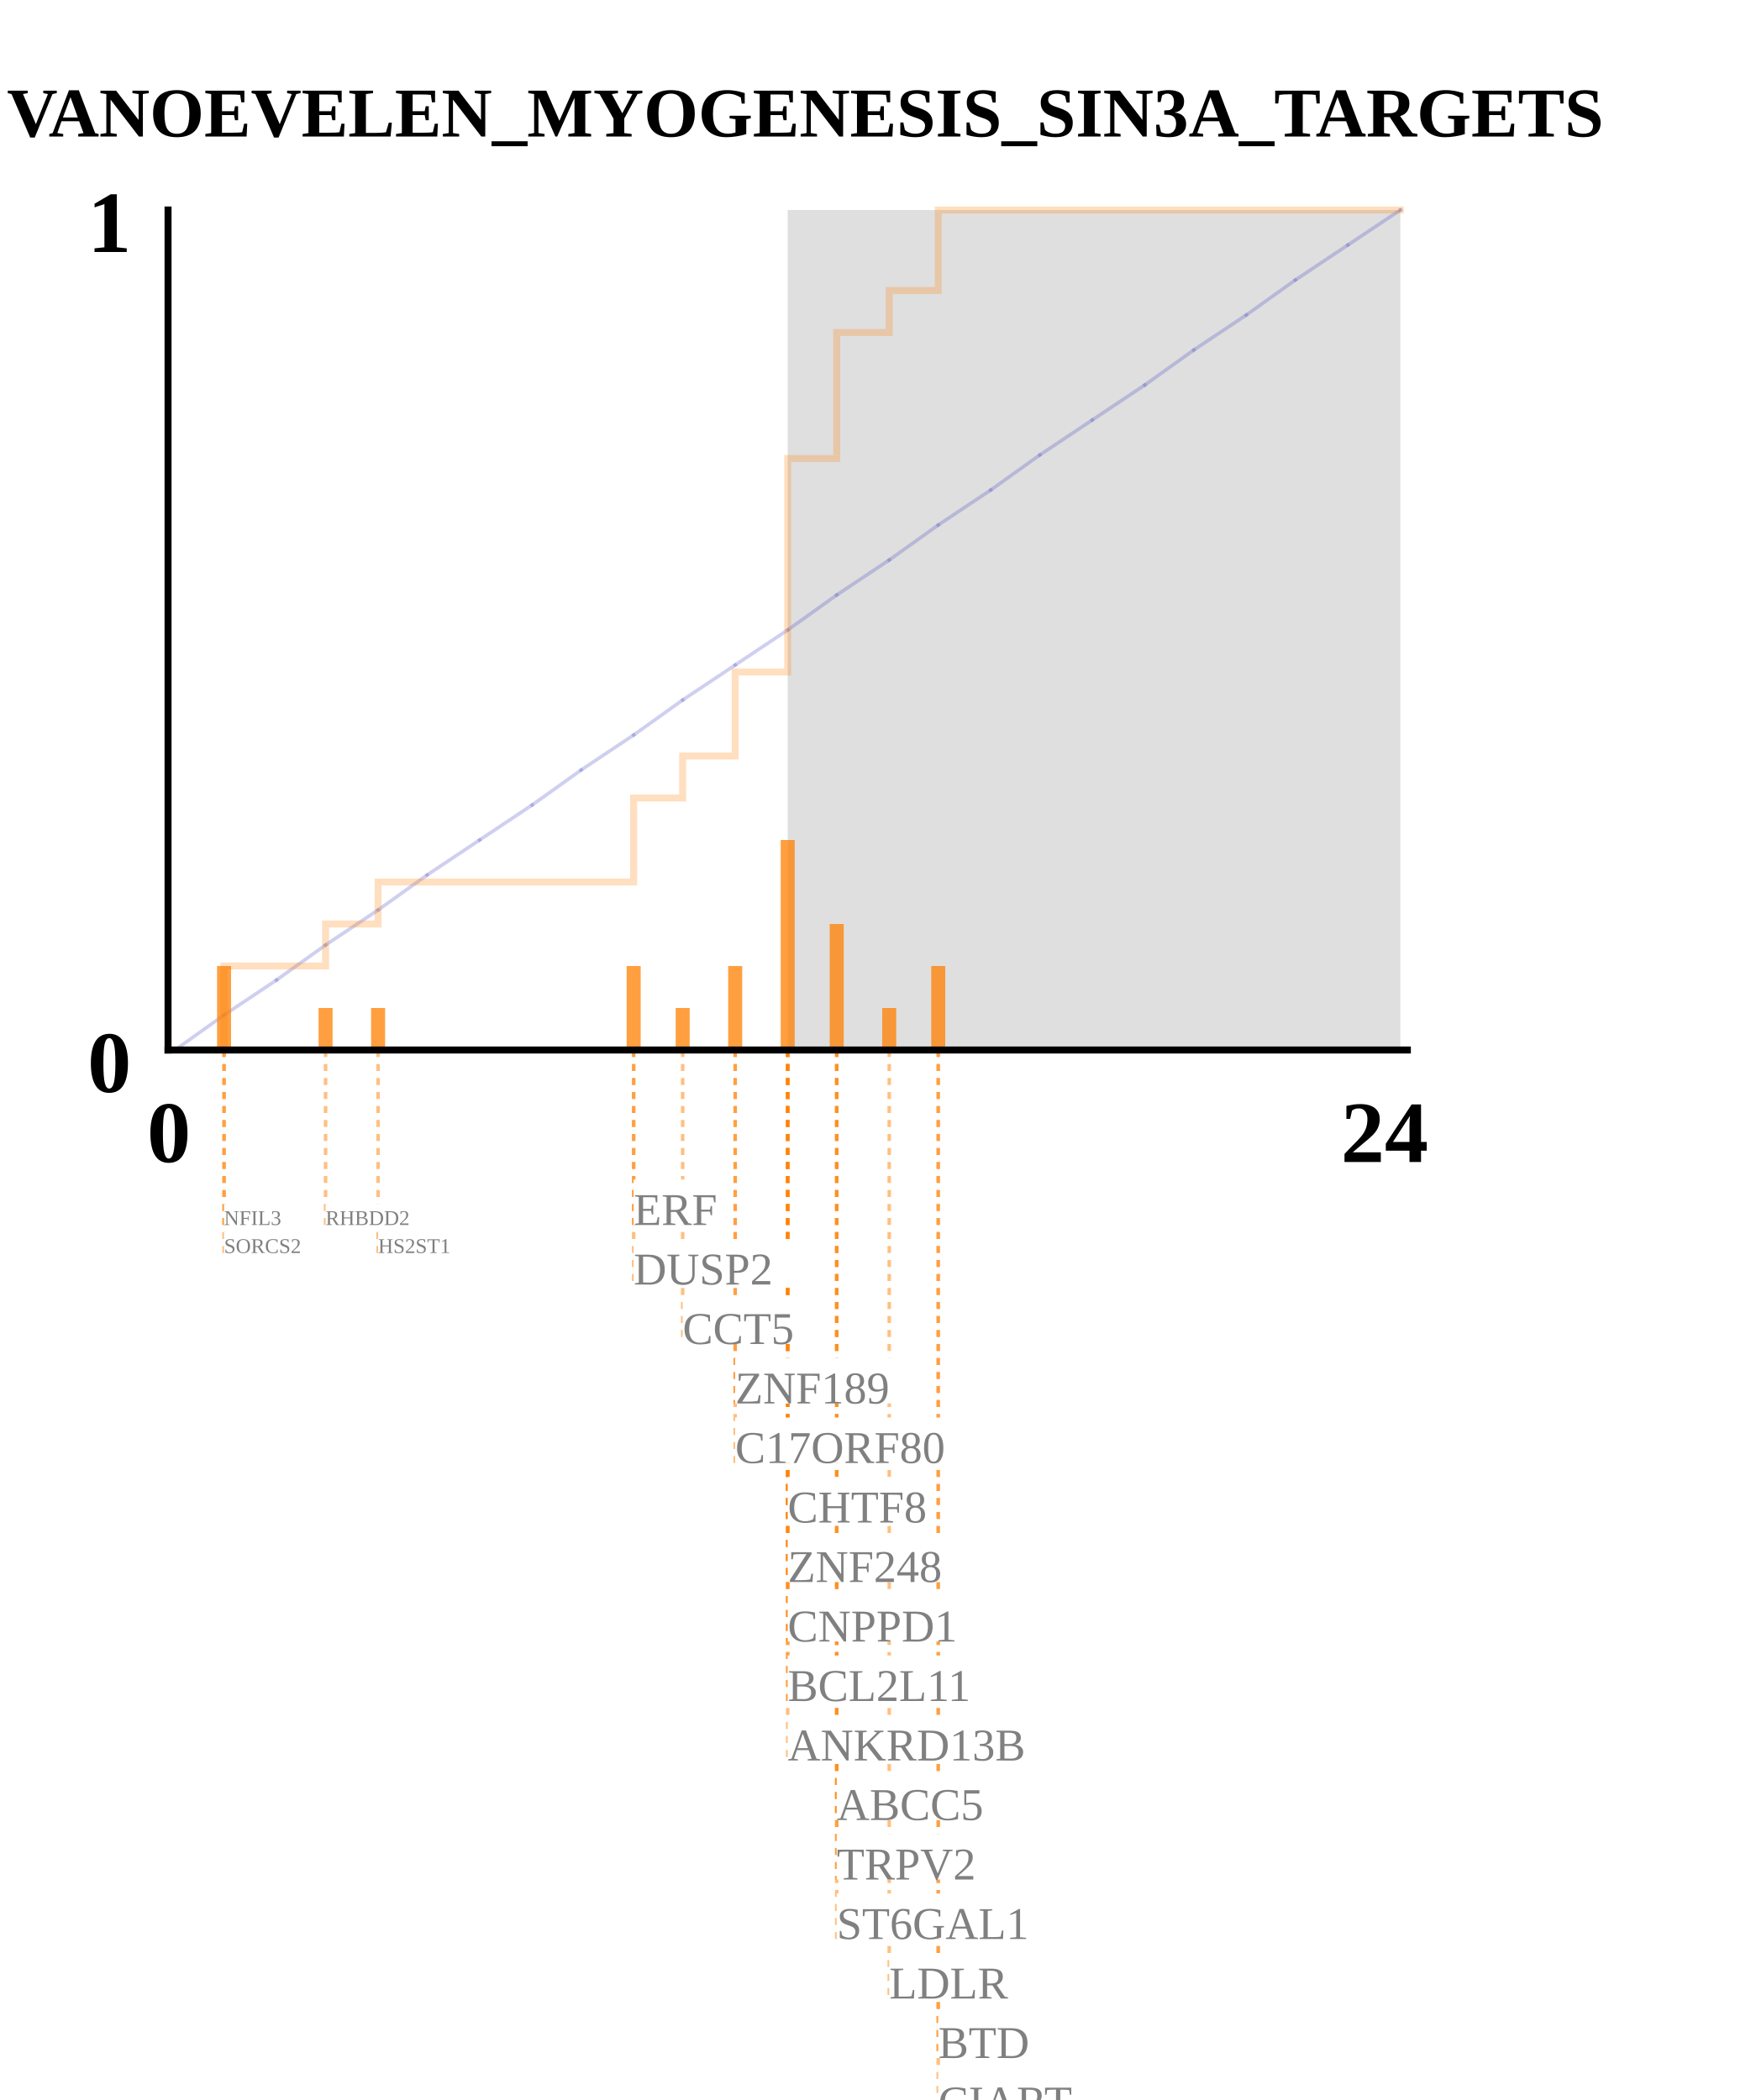
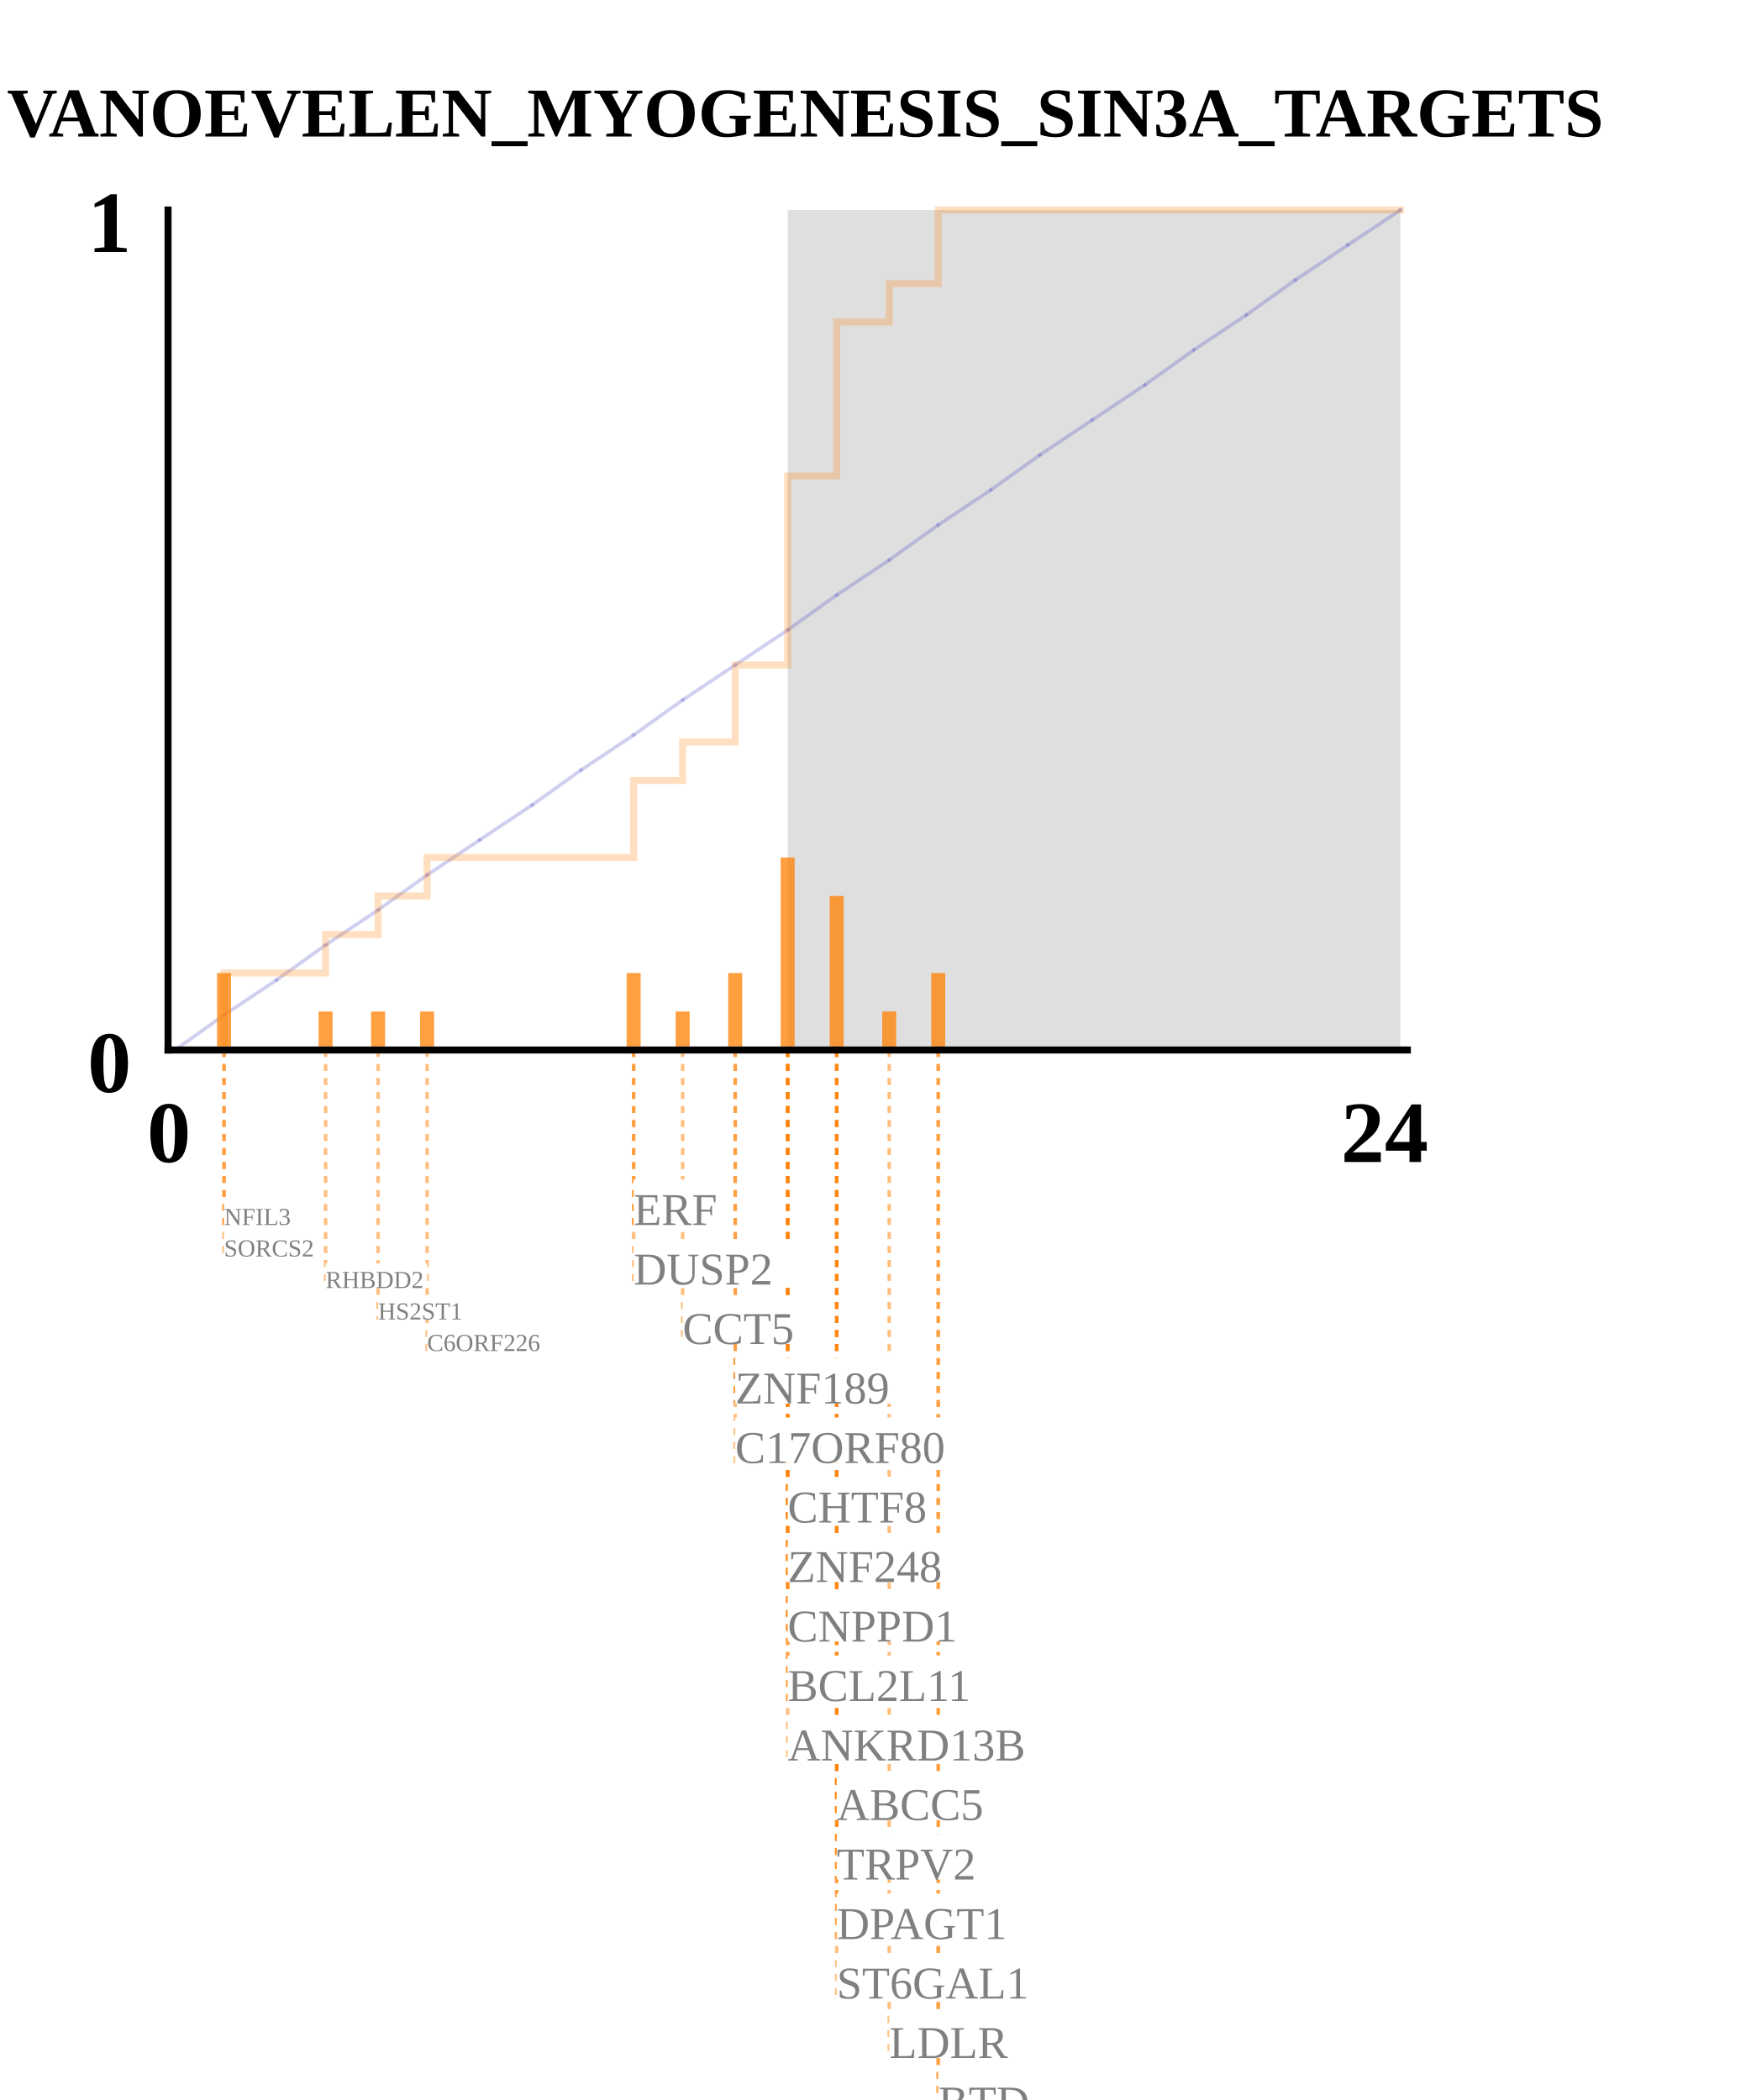
<svg xmlns="http://www.w3.org/2000/svg" height="158.75mm" version="1.1" viewBox="0 0 500 600" width="132.292mm" x="0mm" y="0mm">
  <rect height="1200" style="fill:rgb(255,255,255);stroke:none;" width="1000" x="0" y="0" />
  <rect height="240" style="fill:rgb(191,191,191);fill-opacity:0.498;stroke:none;" width="175" x="225" y="60" />
  <line style="fill:none;stroke:rgb(63,63,191);stroke-opacity:0.247;stroke-miterlimit:10;stroke-linecap:square;" x1="50" x2="50" y1="300" y2="300" />
  <line style="fill:none;stroke:rgb(63,63,191);stroke-opacity:0.247;stroke-miterlimit:10;stroke-linecap:square;" x1="50" x2="64" y1="300" y2="290" />
  <line style="fill:none;stroke:rgb(63,63,191);stroke-opacity:0.247;stroke-miterlimit:10;stroke-linecap:square;" x1="64" x2="79" y1="290" y2="280" />
  <line style="fill:none;stroke:rgb(63,63,191);stroke-opacity:0.247;stroke-miterlimit:10;stroke-linecap:square;" x1="79" x2="93" y1="280" y2="270" />
  <line style="fill:none;stroke:rgb(63,63,191);stroke-opacity:0.247;stroke-miterlimit:10;stroke-linecap:square;" x1="93" x2="108" y1="270" y2="260" />
  <line style="fill:none;stroke:rgb(63,63,191);stroke-opacity:0.247;stroke-miterlimit:10;stroke-linecap:square;" x1="108" x2="122" y1="260" y2="250" />
  <line style="fill:none;stroke:rgb(63,63,191);stroke-opacity:0.247;stroke-miterlimit:10;stroke-linecap:square;" x1="122" x2="137" y1="250" y2="240" />
  <line style="fill:none;stroke:rgb(63,63,191);stroke-opacity:0.247;stroke-miterlimit:10;stroke-linecap:square;" x1="137" x2="152" y1="240" y2="230" />
  <line style="fill:none;stroke:rgb(63,63,191);stroke-opacity:0.247;stroke-miterlimit:10;stroke-linecap:square;" x1="152" x2="166" y1="230" y2="220" />
  <line style="fill:none;stroke:rgb(63,63,191);stroke-opacity:0.247;stroke-miterlimit:10;stroke-linecap:square;" x1="166" x2="181" y1="220" y2="210" />
  <line style="fill:none;stroke:rgb(63,63,191);stroke-opacity:0.247;stroke-miterlimit:10;stroke-linecap:square;" x1="181" x2="195" y1="210" y2="200" />
  <line style="fill:none;stroke:rgb(63,63,191);stroke-opacity:0.247;stroke-miterlimit:10;stroke-linecap:square;" x1="195" x2="210" y1="200" y2="190" />
  <line style="fill:none;stroke:rgb(63,63,191);stroke-opacity:0.247;stroke-miterlimit:10;stroke-linecap:square;" x1="210" x2="225" y1="190" y2="180" />
  <line style="fill:none;stroke:rgb(63,63,191);stroke-opacity:0.247;stroke-miterlimit:10;stroke-linecap:square;" x1="225" x2="239" y1="180" y2="170" />
  <line style="fill:none;stroke:rgb(63,63,191);stroke-opacity:0.247;stroke-miterlimit:10;stroke-linecap:square;" x1="239" x2="254" y1="170" y2="160" />
  <line style="fill:none;stroke:rgb(63,63,191);stroke-opacity:0.247;stroke-miterlimit:10;stroke-linecap:square;" x1="254" x2="268" y1="160" y2="150" />
  <line style="fill:none;stroke:rgb(63,63,191);stroke-opacity:0.247;stroke-miterlimit:10;stroke-linecap:square;" x1="268" x2="283" y1="150" y2="140" />
  <line style="fill:none;stroke:rgb(63,63,191);stroke-opacity:0.247;stroke-miterlimit:10;stroke-linecap:square;" x1="283" x2="297" y1="140" y2="130" />
  <line style="fill:none;stroke:rgb(63,63,191);stroke-opacity:0.247;stroke-miterlimit:10;stroke-linecap:square;" x1="297" x2="312" y1="130" y2="120" />
  <line style="fill:none;stroke:rgb(63,63,191);stroke-opacity:0.247;stroke-miterlimit:10;stroke-linecap:square;" x1="312" x2="327" y1="120" y2="110" />
  <line style="fill:none;stroke:rgb(63,63,191);stroke-opacity:0.247;stroke-miterlimit:10;stroke-linecap:square;" x1="327" x2="341" y1="110" y2="100" />
  <line style="fill:none;stroke:rgb(63,63,191);stroke-opacity:0.247;stroke-miterlimit:10;stroke-linecap:square;" x1="341" x2="356" y1="100" y2="90" />
  <line style="fill:none;stroke:rgb(63,63,191);stroke-opacity:0.247;stroke-miterlimit:10;stroke-linecap:square;" x1="356" x2="370" y1="90" y2="80" />
  <line style="fill:none;stroke:rgb(63,63,191);stroke-opacity:0.247;stroke-miterlimit:10;stroke-linecap:square;" x1="370" x2="385" y1="80" y2="70" />
  <line style="fill:none;stroke:rgb(63,63,191);stroke-opacity:0.247;stroke-miterlimit:10;stroke-linecap:square;" x1="385" x2="400" y1="70" y2="60" />
  <line style="fill:none;stroke:rgb(63,63,191);stroke-opacity:0.247;stroke-miterlimit:10;stroke-linecap:square;" x1="400" x2="400" y1="60" y2="60" />
-   <rect height="24" style="fill:rgb(255,127,0);fill-opacity:0.749;stroke:none;" width="4" x="62" y="276" />
+   <rect height="21" style="fill:rgb(255,127,0);fill-opacity:0.749;stroke:none;" width="4" x="62" y="278" />
  <line style="fill:none;stroke:rgb(255,127,0);stroke-opacity:0.247;stroke-width:2;stroke-miterlimit:10;stroke-linecap:square;" x1="50" x2="64" y1="300" y2="300" />
-   <line style="fill:none;stroke:rgb(255,127,0);stroke-opacity:0.247;stroke-width:2;stroke-miterlimit:10;stroke-linecap:square;" x1="64" x2="64" y1="298" y2="278" />
-   <rect height="12" style="fill:rgb(255,127,0);fill-opacity:0.749;stroke:none;" width="4" x="91" y="288" />
-   <line style="fill:none;stroke:rgb(255,127,0);stroke-opacity:0.247;stroke-width:2;stroke-miterlimit:10;stroke-linecap:square;" x1="64" x2="93" y1="276" y2="276" />
-   <line style="fill:none;stroke:rgb(255,127,0);stroke-opacity:0.247;stroke-width:2;stroke-miterlimit:10;stroke-linecap:square;" x1="93" x2="93" y1="274" y2="266" />
-   <rect height="12" style="fill:rgb(255,127,0);fill-opacity:0.749;stroke:none;" width="4" x="106" y="288" />
-   <line style="fill:none;stroke:rgb(255,127,0);stroke-opacity:0.247;stroke-width:2;stroke-miterlimit:10;stroke-linecap:square;" x1="93" x2="108" y1="264" y2="264" />
-   <line style="fill:none;stroke:rgb(255,127,0);stroke-opacity:0.247;stroke-width:2;stroke-miterlimit:10;stroke-linecap:square;" x1="108" x2="108" y1="262" y2="254" />
-   <rect height="24" style="fill:rgb(255,127,0);fill-opacity:0.749;stroke:none;" width="4" x="179" y="276" />
-   <line style="fill:none;stroke:rgb(255,127,0);stroke-opacity:0.247;stroke-width:2;stroke-miterlimit:10;stroke-linecap:square;" x1="108" x2="181" y1="252" y2="252" />
-   <line style="fill:none;stroke:rgb(255,127,0);stroke-opacity:0.247;stroke-width:2;stroke-miterlimit:10;stroke-linecap:square;" x1="181" x2="181" y1="250" y2="230" />
-   <rect height="12" style="fill:rgb(255,127,0);fill-opacity:0.749;stroke:none;" width="4" x="193" y="288" />
-   <line style="fill:none;stroke:rgb(255,127,0);stroke-opacity:0.247;stroke-width:2;stroke-miterlimit:10;stroke-linecap:square;" x1="181" x2="195" y1="228" y2="228" />
-   <line style="fill:none;stroke:rgb(255,127,0);stroke-opacity:0.247;stroke-width:2;stroke-miterlimit:10;stroke-linecap:square;" x1="195" x2="195" y1="226" y2="218" />
-   <rect height="24" style="fill:rgb(255,127,0);fill-opacity:0.749;stroke:none;" width="4" x="208" y="276" />
-   <line style="fill:none;stroke:rgb(255,127,0);stroke-opacity:0.247;stroke-width:2;stroke-miterlimit:10;stroke-linecap:square;" x1="195" x2="210" y1="216" y2="216" />
-   <line style="fill:none;stroke:rgb(255,127,0);stroke-opacity:0.247;stroke-width:2;stroke-miterlimit:10;stroke-linecap:square;" x1="210" x2="210" y1="214" y2="194" />
-   <rect height="60" style="fill:rgb(255,127,0);fill-opacity:0.749;stroke:none;" width="4" x="223" y="240" />
-   <line style="fill:none;stroke:rgb(255,127,0);stroke-opacity:0.247;stroke-width:2;stroke-miterlimit:10;stroke-linecap:square;" x1="210" x2="225" y1="192" y2="192" />
-   <line style="fill:none;stroke:rgb(255,127,0);stroke-opacity:0.247;stroke-width:2;stroke-miterlimit:10;stroke-linecap:square;" x1="225" x2="225" y1="190" y2="133" />
-   <rect height="36" style="fill:rgb(255,127,0);fill-opacity:0.749;stroke:none;" width="4" x="237" y="264" />
-   <line style="fill:none;stroke:rgb(255,127,0);stroke-opacity:0.247;stroke-width:2;stroke-miterlimit:10;stroke-linecap:square;" x1="225" x2="239" y1="131" y2="131" />
-   <line style="fill:none;stroke:rgb(255,127,0);stroke-opacity:0.247;stroke-width:2;stroke-miterlimit:10;stroke-linecap:square;" x1="239" x2="239" y1="129" y2="97" />
-   <rect height="12" style="fill:rgb(255,127,0);fill-opacity:0.749;stroke:none;" width="4" x="252" y="288" />
-   <line style="fill:none;stroke:rgb(255,127,0);stroke-opacity:0.247;stroke-width:2;stroke-miterlimit:10;stroke-linecap:square;" x1="239" x2="254" y1="95" y2="95" />
-   <line style="fill:none;stroke:rgb(255,127,0);stroke-opacity:0.247;stroke-width:2;stroke-miterlimit:10;stroke-linecap:square;" x1="254" x2="254" y1="93" y2="85" />
-   <rect height="24" style="fill:rgb(255,127,0);fill-opacity:0.749;stroke:none;" width="4" x="266" y="276" />
-   <line style="fill:none;stroke:rgb(255,127,0);stroke-opacity:0.247;stroke-width:2;stroke-miterlimit:10;stroke-linecap:square;" x1="254" x2="268" y1="83" y2="83" />
-   <line style="fill:none;stroke:rgb(255,127,0);stroke-opacity:0.247;stroke-width:2;stroke-miterlimit:10;stroke-linecap:square;" x1="268" x2="268" y1="81" y2="62" />
+   <line style="fill:none;stroke:rgb(255,127,0);stroke-opacity:0.247;stroke-width:2;stroke-miterlimit:10;stroke-linecap:square;" x1="64" x2="64" y1="298" y2="280" />
+   <rect height="10" style="fill:rgb(255,127,0);fill-opacity:0.749;stroke:none;" width="4" x="91" y="289" />
+   <line style="fill:none;stroke:rgb(255,127,0);stroke-opacity:0.247;stroke-width:2;stroke-miterlimit:10;stroke-linecap:square;" x1="64" x2="93" y1="278" y2="278" />
+   <line style="fill:none;stroke:rgb(255,127,0);stroke-opacity:0.247;stroke-width:2;stroke-miterlimit:10;stroke-linecap:square;" x1="93" x2="93" y1="276" y2="269" />
+   <rect height="10" style="fill:rgb(255,127,0);fill-opacity:0.749;stroke:none;" width="4" x="106" y="289" />
+   <line style="fill:none;stroke:rgb(255,127,0);stroke-opacity:0.247;stroke-width:2;stroke-miterlimit:10;stroke-linecap:square;" x1="93" x2="108" y1="267" y2="267" />
+   <line style="fill:none;stroke:rgb(255,127,0);stroke-opacity:0.247;stroke-width:2;stroke-miterlimit:10;stroke-linecap:square;" x1="108" x2="108" y1="265" y2="258" />
+   <rect height="10" style="fill:rgb(255,127,0);fill-opacity:0.749;stroke:none;" width="4" x="120" y="289" />
+   <line style="fill:none;stroke:rgb(255,127,0);stroke-opacity:0.247;stroke-width:2;stroke-miterlimit:10;stroke-linecap:square;" x1="108" x2="122" y1="256" y2="256" />
+   <line style="fill:none;stroke:rgb(255,127,0);stroke-opacity:0.247;stroke-width:2;stroke-miterlimit:10;stroke-linecap:square;" x1="122" x2="122" y1="254" y2="247" />
+   <rect height="21" style="fill:rgb(255,127,0);fill-opacity:0.749;stroke:none;" width="4" x="179" y="278" />
+   <line style="fill:none;stroke:rgb(255,127,0);stroke-opacity:0.247;stroke-width:2;stroke-miterlimit:10;stroke-linecap:square;" x1="122" x2="181" y1="245" y2="245" />
+   <line style="fill:none;stroke:rgb(255,127,0);stroke-opacity:0.247;stroke-width:2;stroke-miterlimit:10;stroke-linecap:square;" x1="181" x2="181" y1="243" y2="225" />
+   <rect height="10" style="fill:rgb(255,127,0);fill-opacity:0.749;stroke:none;" width="4" x="193" y="289" />
+   <line style="fill:none;stroke:rgb(255,127,0);stroke-opacity:0.247;stroke-width:2;stroke-miterlimit:10;stroke-linecap:square;" x1="181" x2="195" y1="223" y2="223" />
+   <line style="fill:none;stroke:rgb(255,127,0);stroke-opacity:0.247;stroke-width:2;stroke-miterlimit:10;stroke-linecap:square;" x1="195" x2="195" y1="221" y2="214" />
+   <rect height="21" style="fill:rgb(255,127,0);fill-opacity:0.749;stroke:none;" width="4" x="208" y="278" />
+   <line style="fill:none;stroke:rgb(255,127,0);stroke-opacity:0.247;stroke-width:2;stroke-miterlimit:10;stroke-linecap:square;" x1="195" x2="210" y1="212" y2="212" />
+   <line style="fill:none;stroke:rgb(255,127,0);stroke-opacity:0.247;stroke-width:2;stroke-miterlimit:10;stroke-linecap:square;" x1="210" x2="210" y1="210" y2="192" />
+   <rect height="54" style="fill:rgb(255,127,0);fill-opacity:0.749;stroke:none;" width="4" x="223" y="245" />
+   <line style="fill:none;stroke:rgb(255,127,0);stroke-opacity:0.247;stroke-width:2;stroke-miterlimit:10;stroke-linecap:square;" x1="210" x2="225" y1="190" y2="190" />
+   <line style="fill:none;stroke:rgb(255,127,0);stroke-opacity:0.247;stroke-width:2;stroke-miterlimit:10;stroke-linecap:square;" x1="225" x2="225" y1="188" y2="138" />
+   <rect height="43" style="fill:rgb(255,127,0);fill-opacity:0.749;stroke:none;" width="4" x="237" y="256" />
+   <line style="fill:none;stroke:rgb(255,127,0);stroke-opacity:0.247;stroke-width:2;stroke-miterlimit:10;stroke-linecap:square;" x1="225" x2="239" y1="136" y2="136" />
+   <line style="fill:none;stroke:rgb(255,127,0);stroke-opacity:0.247;stroke-width:2;stroke-miterlimit:10;stroke-linecap:square;" x1="239" x2="239" y1="134" y2="94" />
+   <rect height="10" style="fill:rgb(255,127,0);fill-opacity:0.749;stroke:none;" width="4" x="252" y="289" />
+   <line style="fill:none;stroke:rgb(255,127,0);stroke-opacity:0.247;stroke-width:2;stroke-miterlimit:10;stroke-linecap:square;" x1="239" x2="254" y1="92" y2="92" />
+   <line style="fill:none;stroke:rgb(255,127,0);stroke-opacity:0.247;stroke-width:2;stroke-miterlimit:10;stroke-linecap:square;" x1="254" x2="254" y1="90" y2="83" />
+   <rect height="21" style="fill:rgb(255,127,0);fill-opacity:0.749;stroke:none;" width="4" x="266" y="278" />
+   <line style="fill:none;stroke:rgb(255,127,0);stroke-opacity:0.247;stroke-width:2;stroke-miterlimit:10;stroke-linecap:square;" x1="254" x2="268" y1="81" y2="81" />
+   <line style="fill:none;stroke:rgb(255,127,0);stroke-opacity:0.247;stroke-width:2;stroke-miterlimit:10;stroke-linecap:square;" x1="268" x2="268" y1="79" y2="62" />
  <line style="fill:none;stroke:rgb(255,127,0);stroke-opacity:0.247;stroke-width:2;stroke-miterlimit:10;stroke-linecap:square;" x1="268" x2="400" y1="60" y2="60" />
  <line style="fill:none;stroke:rgb(255,127,0);stroke-opacity:0.498;stroke-miterlimit:2;stroke-dasharray:2;" x1="64" x2="64" y1="300" y2="350" />
-   <line style="fill:none;stroke:rgb(255,127,0);stroke-opacity:0.498;stroke-miterlimit:2;stroke-dasharray:2;" x1="64" x2="64" y1="300" y2="358" />
-   <line style="fill:none;stroke:rgb(255,127,0);stroke-opacity:0.498;stroke-miterlimit:2;stroke-dasharray:2;" x1="93" x2="93" y1="300" y2="350" />
-   <line style="fill:none;stroke:rgb(255,127,0);stroke-opacity:0.498;stroke-miterlimit:2;stroke-dasharray:2;" x1="108" x2="108" y1="300" y2="358" />
+   <line style="fill:none;stroke:rgb(255,127,0);stroke-opacity:0.498;stroke-miterlimit:2;stroke-dasharray:2;" x1="64" x2="64" y1="300" y2="359" />
+   <line style="fill:none;stroke:rgb(255,127,0);stroke-opacity:0.498;stroke-miterlimit:2;stroke-dasharray:2;" x1="93" x2="93" y1="300" y2="368" />
+   <line style="fill:none;stroke:rgb(255,127,0);stroke-opacity:0.498;stroke-miterlimit:2;stroke-dasharray:2;" x1="108" x2="108" y1="300" y2="377" />
+   <line style="fill:none;stroke:rgb(255,127,0);stroke-opacity:0.498;stroke-miterlimit:2;stroke-dasharray:2;" x1="122" x2="122" y1="300" y2="386" />
  <line style="fill:none;stroke:rgb(255,127,0);stroke-opacity:0.498;stroke-miterlimit:2;stroke-dasharray:2;" x1="181" x2="181" y1="300" y2="350" />
  <line style="fill:none;stroke:rgb(255,127,0);stroke-opacity:0.498;stroke-miterlimit:2;stroke-dasharray:2;" x1="181" x2="181" y1="300" y2="367" />
  <line style="fill:none;stroke:rgb(255,127,0);stroke-opacity:0.498;stroke-miterlimit:2;stroke-dasharray:2;" x1="195" x2="195" y1="300" y2="384" />
  <line style="fill:none;stroke:rgb(255,127,0);stroke-opacity:0.498;stroke-miterlimit:2;stroke-dasharray:2;" x1="210" x2="210" y1="300" y2="401" />
  <line style="fill:none;stroke:rgb(255,127,0);stroke-opacity:0.498;stroke-miterlimit:2;stroke-dasharray:2;" x1="210" x2="210" y1="300" y2="418" />
  <line style="fill:none;stroke:rgb(255,127,0);stroke-opacity:0.498;stroke-miterlimit:2;stroke-dasharray:2;" x1="225" x2="225" y1="300" y2="435" />
  <line style="fill:none;stroke:rgb(255,127,0);stroke-opacity:0.498;stroke-miterlimit:2;stroke-dasharray:2;" x1="225" x2="225" y1="300" y2="452" />
  <line style="fill:none;stroke:rgb(255,127,0);stroke-opacity:0.498;stroke-miterlimit:2;stroke-dasharray:2;" x1="225" x2="225" y1="300" y2="469" />
  <line style="fill:none;stroke:rgb(255,127,0);stroke-opacity:0.498;stroke-miterlimit:2;stroke-dasharray:2;" x1="225" x2="225" y1="300" y2="486" />
  <line style="fill:none;stroke:rgb(255,127,0);stroke-opacity:0.498;stroke-miterlimit:2;stroke-dasharray:2;" x1="225" x2="225" y1="300" y2="503" />
  <line style="fill:none;stroke:rgb(255,127,0);stroke-opacity:0.498;stroke-miterlimit:2;stroke-dasharray:2;" x1="239" x2="239" y1="300" y2="520" />
  <line style="fill:none;stroke:rgb(255,127,0);stroke-opacity:0.498;stroke-miterlimit:2;stroke-dasharray:2;" x1="239" x2="239" y1="300" y2="537" />
  <line style="fill:none;stroke:rgb(255,127,0);stroke-opacity:0.498;stroke-miterlimit:2;stroke-dasharray:2;" x1="239" x2="239" y1="300" y2="554" />
-   <line style="fill:none;stroke:rgb(255,127,0);stroke-opacity:0.498;stroke-miterlimit:2;stroke-dasharray:2;" x1="254" x2="254" y1="300" y2="571" />
-   <line style="fill:none;stroke:rgb(255,127,0);stroke-opacity:0.498;stroke-miterlimit:2;stroke-dasharray:2;" x1="268" x2="268" y1="300" y2="588" />
+   <line style="fill:none;stroke:rgb(255,127,0);stroke-opacity:0.498;stroke-miterlimit:2;stroke-dasharray:2;" x1="239" x2="239" y1="300" y2="571" />
+   <line style="fill:none;stroke:rgb(255,127,0);stroke-opacity:0.498;stroke-miterlimit:2;stroke-dasharray:2;" x1="254" x2="254" y1="300" y2="588" />
  <line style="fill:none;stroke:rgb(255,127,0);stroke-opacity:0.498;stroke-miterlimit:2;stroke-dasharray:2;" x1="268" x2="268" y1="300" y2="605" />
+   <line style="fill:none;stroke:rgb(255,127,0);stroke-opacity:0.498;stroke-miterlimit:2;stroke-dasharray:2;" x1="268" x2="268" y1="300" y2="622" />
  <line style="fill:none;stroke:rgb(0,0,0);stroke-width:2;stroke-miterlimit:10;stroke-linecap:square;" x1="48" x2="48" y1="60" y2="300" />
  <line style="fill:none;stroke:rgb(0,0,0);stroke-width:2;stroke-miterlimit:10;stroke-linecap:square;" x1="48" x2="402" y1="300" y2="300" />
  <rect height="30" style="fill:rgb(255,255,255);stroke:none;" width="17" x="42" y="308" />
  <text style="fill:rgb(0,0,0);stroke:none;font-size:25px;font-weight:bold;" x="42" y="332">0</text>
  <rect height="30" style="fill:rgb(255,255,255);stroke:none;" width="34" x="383" y="308" />
  <text style="fill:rgb(0,0,0);stroke:none;font-size:25px;font-weight:bold;" x="383" y="332">24</text>
  <text style="fill:rgb(0,0,0);stroke:none;font-size:25px;font-weight:bold;" x="25" y="312">0</text>
  <text style="fill:rgb(0,0,0);stroke:none;font-size:25px;font-weight:bold;" x="25" y="72">1</text>
  <text style="fill:rgb(0,0,0);stroke:none;font-size:20px;font-weight:bold;" x="2" y="39">VANOEVELEN_MYOGENESIS_SIN3A_TARGETS</text>
-   <rect height="6" style="fill:rgb(255,255,255);stroke:none;" width="16" x="64" y="344" />
-   <text style="fill:rgb(128,128,128);stroke:none;font-size:6px;" x="64" y="350">NFIL3</text>
-   <rect height="6" style="fill:rgb(255,255,255);stroke:none;" width="25" x="64" y="352" />
-   <text style="fill:rgb(128,128,128);stroke:none;font-size:6px;" x="64" y="358">SORCS2</text>
-   <rect height="6" style="fill:rgb(255,255,255);stroke:none;" width="27" x="93" y="344" />
-   <text style="fill:rgb(128,128,128);stroke:none;font-size:6px;" x="93" y="350">RHBDD2</text>
-   <rect height="6" style="fill:rgb(255,255,255);stroke:none;" width="25" x="108" y="352" />
-   <text style="fill:rgb(128,128,128);stroke:none;font-size:6px;" x="108" y="358">HS2ST1</text>
+   <rect height="7" style="fill:rgb(255,255,255);stroke:none;" width="19" x="64" y="343" />
+   <text style="fill:rgb(128,128,128);stroke:none;font-size:7px;" x="64" y="350">NFIL3</text>
+   <rect height="7" style="fill:rgb(255,255,255);stroke:none;" width="28" x="64" y="352" />
+   <text style="fill:rgb(128,128,128);stroke:none;font-size:7px;" x="64" y="359">SORCS2</text>
+   <rect height="7" style="fill:rgb(255,255,255);stroke:none;" width="29" x="93" y="361" />
+   <text style="fill:rgb(128,128,128);stroke:none;font-size:7px;" x="93" y="368">RHBDD2</text>
+   <rect height="7" style="fill:rgb(255,255,255);stroke:none;" width="25" x="108" y="370" />
+   <text style="fill:rgb(128,128,128);stroke:none;font-size:7px;" x="108" y="377">HS2ST1</text>
+   <rect height="7" style="fill:rgb(255,255,255);stroke:none;" width="36" x="122" y="379" />
+   <text style="fill:rgb(128,128,128);stroke:none;font-size:7px;" x="122" y="386">C6ORF226</text>
  <rect height="13" style="fill:rgb(255,255,255);stroke:none;" width="23" x="181" y="337" />
  <text style="fill:rgb(128,128,128);stroke:none;font-size:13px;" x="181" y="350">ERF</text>
  <rect height="13" style="fill:rgb(255,255,255);stroke:none;" width="45" x="181" y="354" />
  <text style="fill:rgb(128,128,128);stroke:none;font-size:13px;" x="181" y="367">DUSP2</text>
  <rect height="13" style="fill:rgb(255,255,255);stroke:none;" width="33" x="195" y="371" />
  <text style="fill:rgb(128,128,128);stroke:none;font-size:13px;" x="195" y="384">CCT5</text>
  <rect height="13" style="fill:rgb(255,255,255);stroke:none;" width="51" x="210" y="388" />
  <text style="fill:rgb(128,128,128);stroke:none;font-size:13px;" x="210" y="401">ZNF189</text>
  <rect height="13" style="fill:rgb(255,255,255);stroke:none;" width="66" x="210" y="405" />
  <text style="fill:rgb(128,128,128);stroke:none;font-size:13px;" x="210" y="418">C17ORF80</text>
  <rect height="13" style="fill:rgb(255,255,255);stroke:none;" width="41" x="225" y="422" />
  <text style="fill:rgb(128,128,128);stroke:none;font-size:13px;" x="225" y="435">CHTF8</text>
  <rect height="13" style="fill:rgb(255,255,255);stroke:none;" width="51" x="225" y="439" />
  <text style="fill:rgb(128,128,128);stroke:none;font-size:13px;" x="225" y="452">ZNF248</text>
  <rect height="13" style="fill:rgb(255,255,255);stroke:none;" width="53" x="225" y="456" />
  <text style="fill:rgb(128,128,128);stroke:none;font-size:13px;" x="225" y="469">CNPPD1</text>
  <rect height="13" style="fill:rgb(255,255,255);stroke:none;" width="56" x="225" y="473" />
  <text style="fill:rgb(128,128,128);stroke:none;font-size:13px;" x="225" y="486">BCL2L11</text>
  <rect height="13" style="fill:rgb(255,255,255);stroke:none;" width="70" x="225" y="490" />
  <text style="fill:rgb(128,128,128);stroke:none;font-size:13px;" x="225" y="503">ANKRD13B</text>
  <rect height="13" style="fill:rgb(255,255,255);stroke:none;" width="44" x="239" y="507" />
  <text style="fill:rgb(128,128,128);stroke:none;font-size:13px;" x="239" y="520">ABCC5</text>
  <rect height="13" style="fill:rgb(255,255,255);stroke:none;" width="40" x="239" y="524" />
  <text style="fill:rgb(128,128,128);stroke:none;font-size:13px;" x="239" y="537">TRPV2</text>
-   <rect height="13" style="fill:rgb(255,255,255);stroke:none;" width="58" x="239" y="541" />
-   <text style="fill:rgb(128,128,128);stroke:none;font-size:13px;" x="239" y="554">ST6GAL1</text>
-   <rect height="13" style="fill:rgb(255,255,255);stroke:none;" width="32" x="254" y="558" />
-   <text style="fill:rgb(128,128,128);stroke:none;font-size:13px;" x="254" y="571">LDLR</text>
-   <rect height="13" style="fill:rgb(255,255,255);stroke:none;" width="26" x="268" y="575" />
-   <text style="fill:rgb(128,128,128);stroke:none;font-size:13px;" x="268" y="588">BTD</text>
-   <rect height="13" style="fill:rgb(255,255,255);stroke:none;" width="36" x="268" y="592" />
-   <text style="fill:rgb(128,128,128);stroke:none;font-size:13px;" x="268" y="605">CIART</text>
+   <rect height="13" style="fill:rgb(255,255,255);stroke:none;" width="52" x="239" y="541" />
+   <text style="fill:rgb(128,128,128);stroke:none;font-size:13px;" x="239" y="554">DPAGT1</text>
+   <rect height="13" style="fill:rgb(255,255,255);stroke:none;" width="58" x="239" y="558" />
+   <text style="fill:rgb(128,128,128);stroke:none;font-size:13px;" x="239" y="571">ST6GAL1</text>
+   <rect height="13" style="fill:rgb(255,255,255);stroke:none;" width="32" x="254" y="575" />
+   <text style="fill:rgb(128,128,128);stroke:none;font-size:13px;" x="254" y="588">LDLR</text>
+   <rect height="13" style="fill:rgb(255,255,255);stroke:none;" width="26" x="268" y="592" />
+   <text style="fill:rgb(128,128,128);stroke:none;font-size:13px;" x="268" y="605">BTD</text>
+   <rect height="13" style="fill:rgb(255,255,255);stroke:none;" width="36" x="268" y="609" />
+   <text style="fill:rgb(128,128,128);stroke:none;font-size:13px;" x="268" y="622">CIART</text>
</svg>
